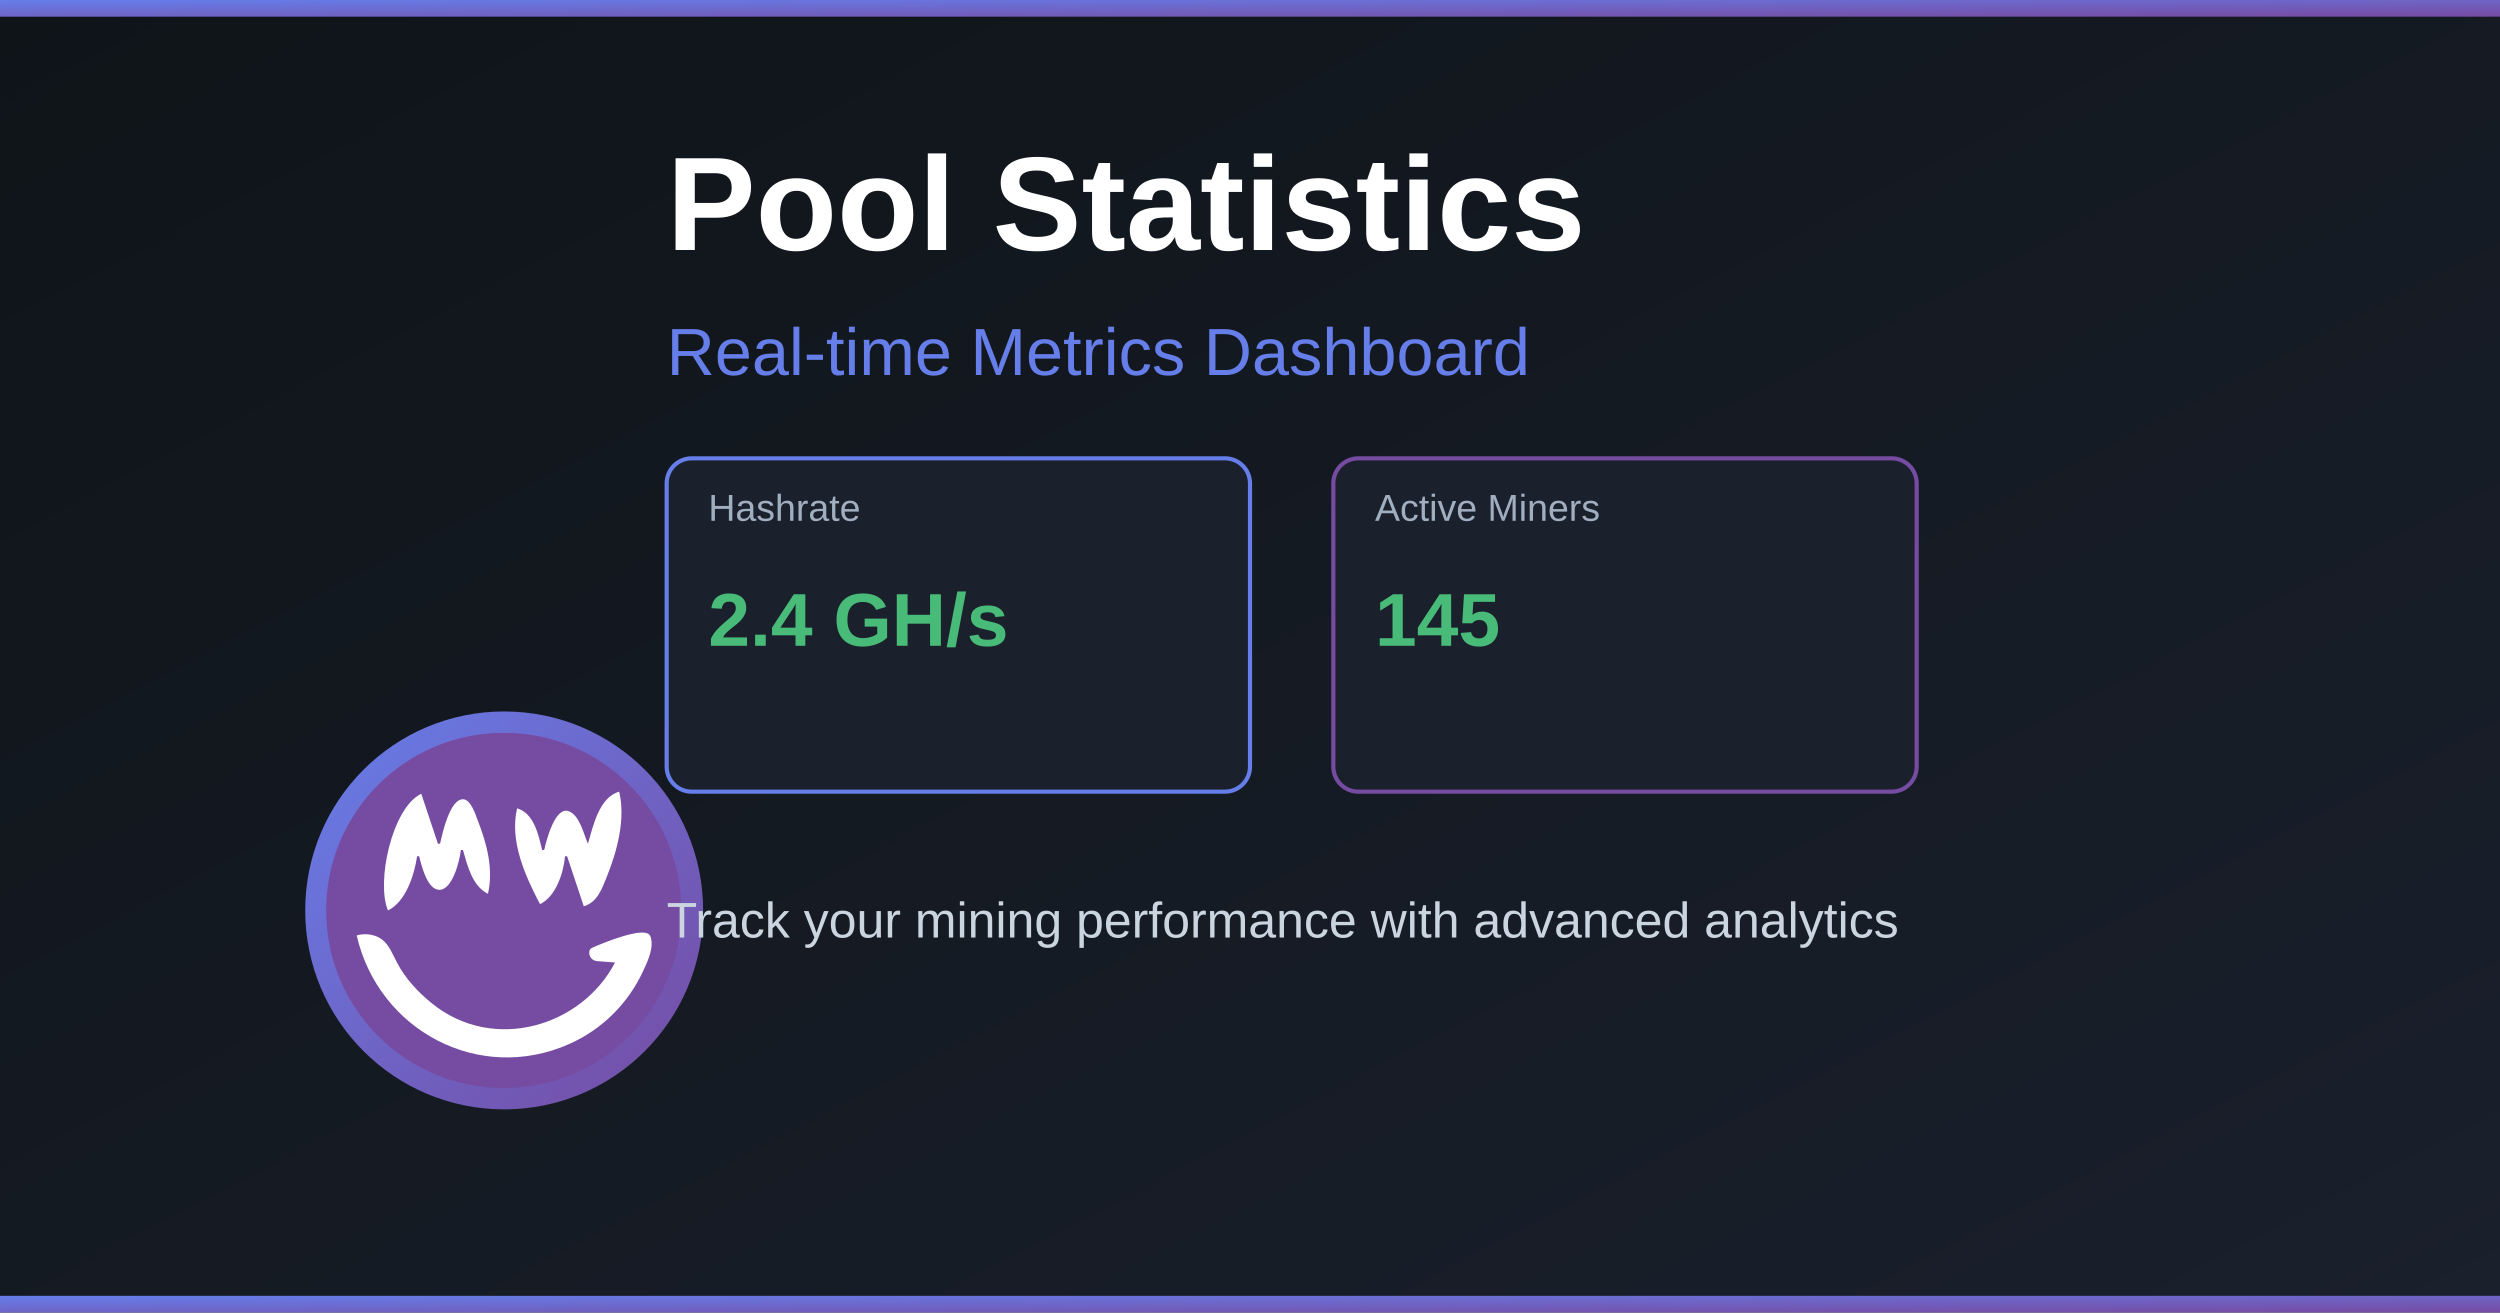
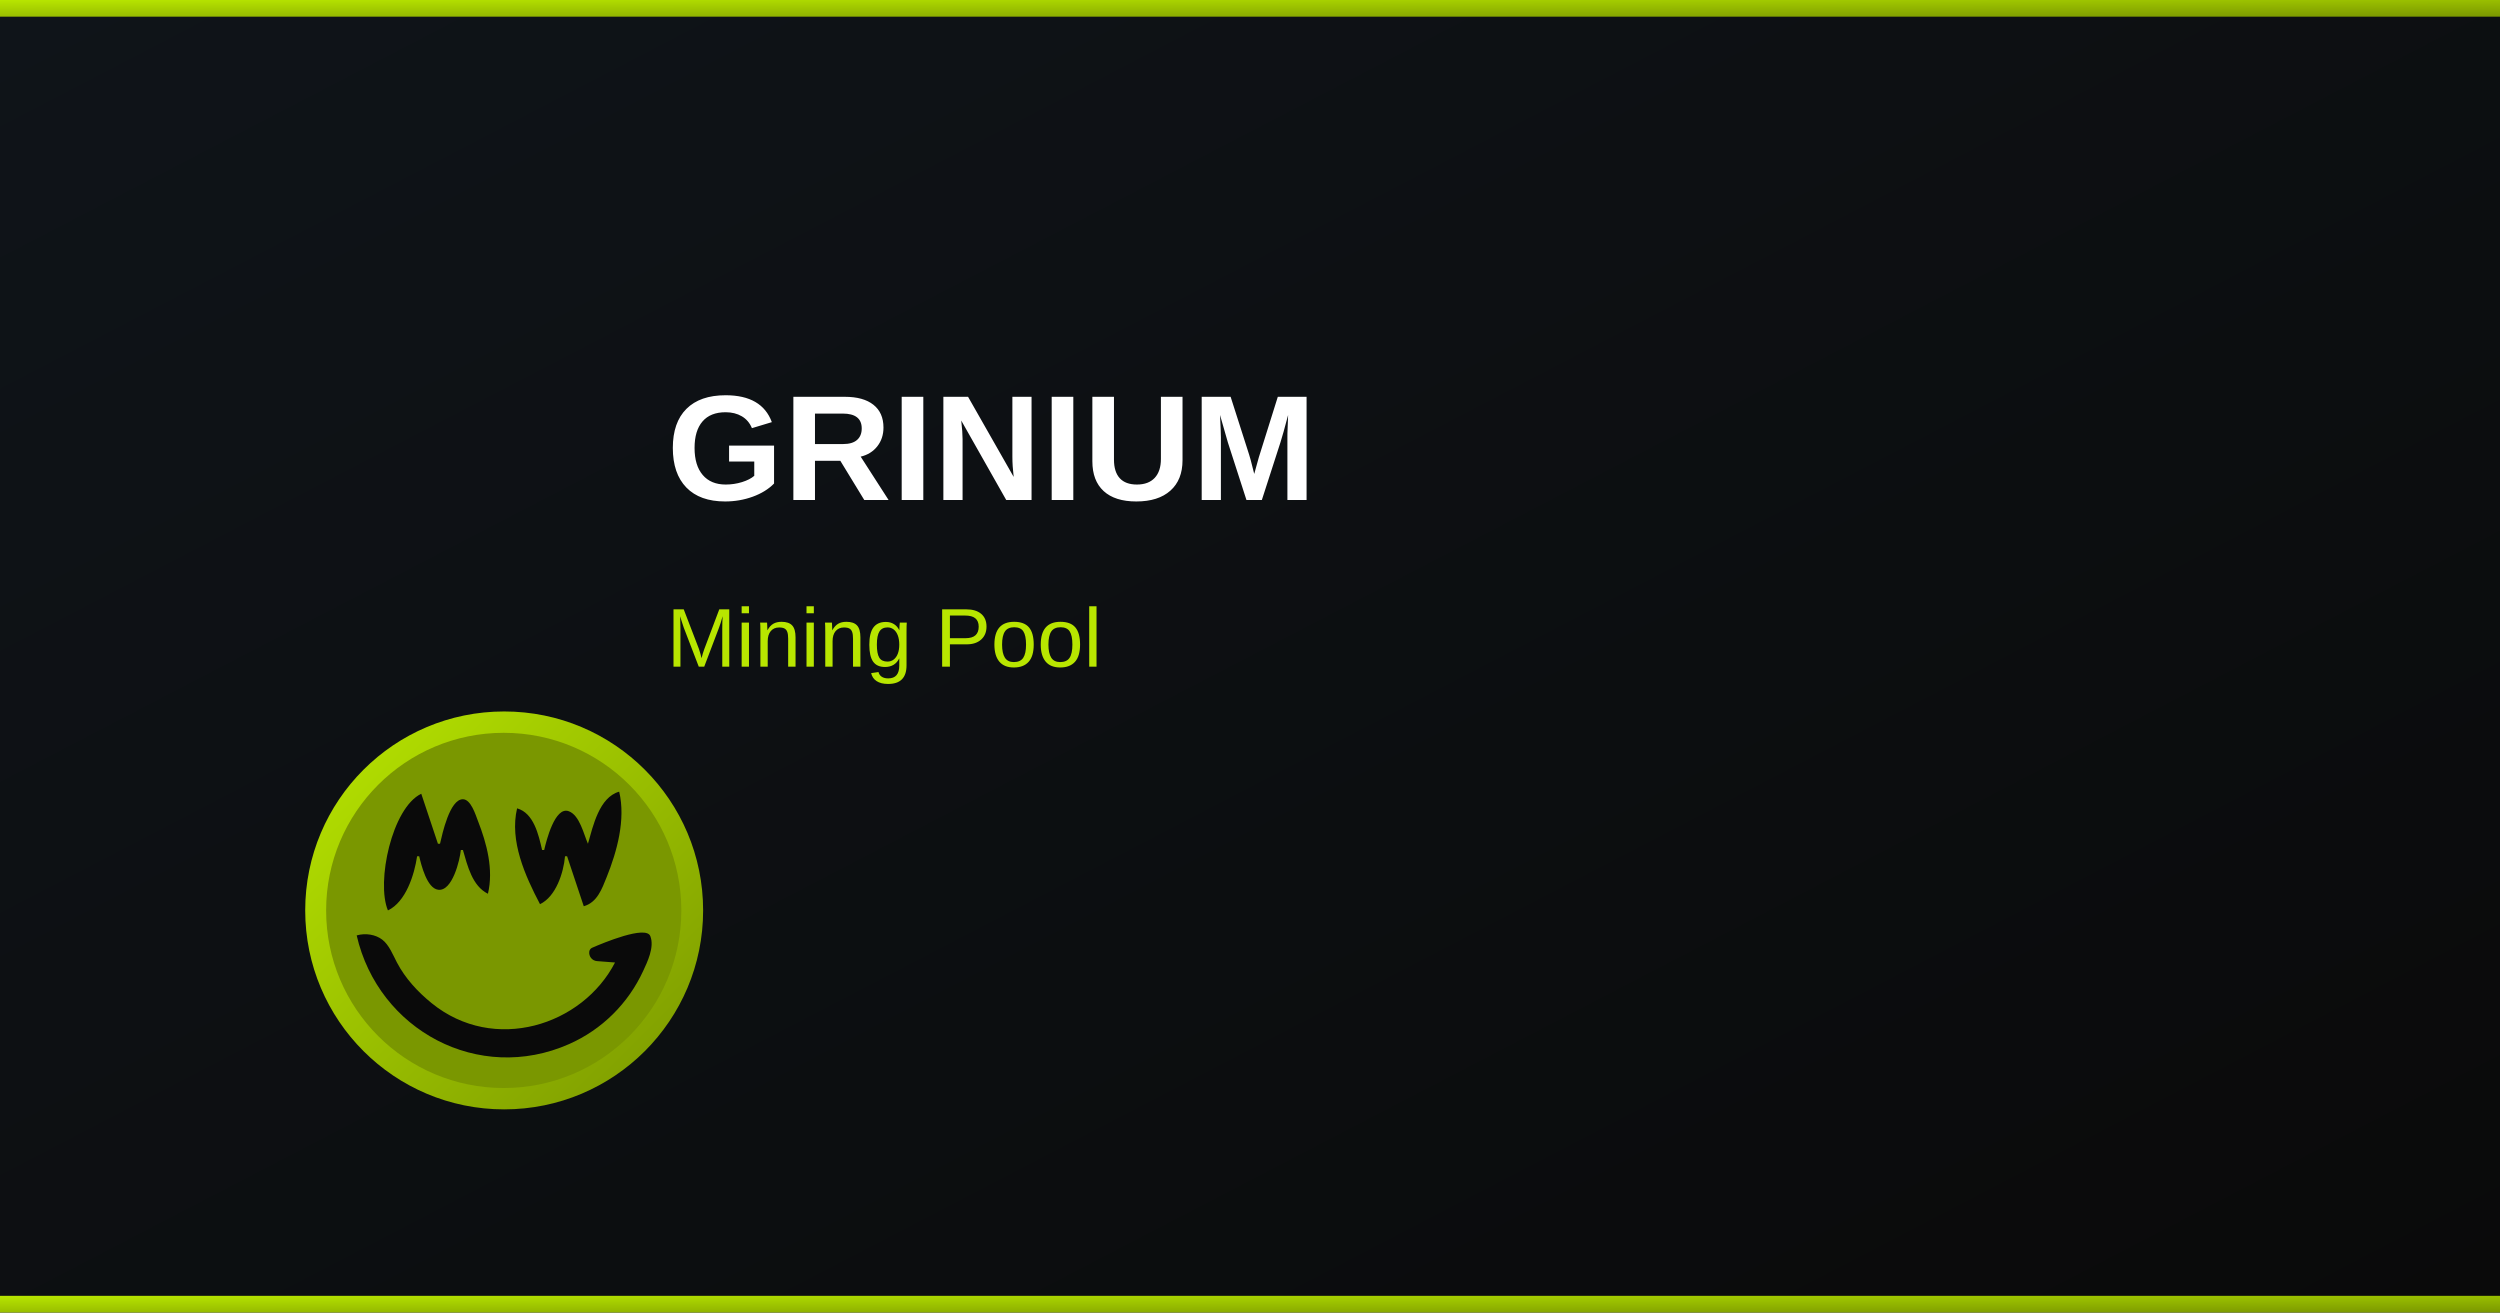
<svg xmlns="http://www.w3.org/2000/svg" viewBox="0 0 1200 630" version="1.1" xml:space="preserve" style="fill-rule:evenodd;clip-rule:evenodd;stroke-linejoin:round;stroke-miterlimit:1.414;">
  <defs>
-     <linearGradient id="statsGradient" x1="0%" y1="0%" x2="100%" y2="100%">
+     <linearGradient id="poolAtomicGradient" x1="0%" y1="0%" x2="100%" y2="100%">
      <stop offset="0%" style="stop-color:#0f1419;stop-opacity:1" />
-       <stop offset="100%" style="stop-color:#1a202c;stop-opacity:1" />
+       <stop offset="100%" style="stop-color:#0a0a0a;stop-opacity:1" />
    </linearGradient>
-     <linearGradient id="brandGradient2" x1="0%" y1="0%" x2="100%" y2="100%">
-       <stop offset="0%" style="stop-color:#667eea;stop-opacity:1" />
-       <stop offset="100%" style="stop-color:#764ba2;stop-opacity:1" />
+     <linearGradient id="poolAtomicAccent" x1="0%" y1="0%" x2="100%" y2="100%">
+       <stop offset="0%" style="stop-color:#b8e600;stop-opacity:1" />
+       <stop offset="100%" style="stop-color:#7a9700;stop-opacity:1" />
    </linearGradient>
  </defs>
-   <rect width="1200" height="630" style="fill:url(#statsGradient);" />
-   <rect width="1200" height="8" style="fill:url(#brandGradient2);" />
+   <rect width="1200" height="630" style="fill:url(#poolAtomicGradient);" />
+   <rect width="1200" height="8" style="fill:url(#poolAtomicAccent);" />
  <g transform="translate(120, 315) scale(1)">
    <g transform="matrix(1.03804,0,0,1.03804,-19.1739,-16.0598)">
-       <circle cx="136" cy="133" r="92" style="fill:url(#brandGradient2);" />
+       <circle cx="136" cy="133" r="92" style="fill:url(#poolAtomicAccent);" />
    </g>
    <g transform="matrix(1.06897,0,0,1.06897,-29.7347,-25.25)">
-       <circle cx="141.75" cy="137.75" r="79.75" style="fill:#764ba2;" />
+       <circle cx="141.75" cy="137.75" r="79.75" style="fill:#7a9700;" />
    </g>
    <g transform="matrix(1,0,0,1,0.208873,-2)">
-       <path d="M162,92C159.966,87.434 158.071,78.413 152.855,76.407C146.14,73.825 141.989,90.729 141,95L140,95C138.307,87.682 136.035,77.31 128,75C124.28,90.624 131.886,107.479 139,121C146.596,117.37 150.297,106.002 151,98L152,98L160,122C166.436,120.15 168.675,113.781 170.999,108C175.988,95.592 180.174,80.332 177,67C167.395,69.72 164.473,83.455 162,92M66,124C74.595,119.896 78.685,106.906 80,98L81,98C82.017,102.293 84.736,113.368 90.1,114.079C96.934,114.983 100.517,99.819 101,95L102,95C104.179,102.529 106.475,112.32 114,116C116.776,104.34 113.452,91.905 109.188,81C108.092,78.196 105.841,70.636 101.975,70.636C95.641,70.636 92.08,87.332 91,92L90,92L82,68C67.928,74.72 60.284,110.453 66,124M51,136C61.443,181.551 109.612,207.374 153,188.138C168.791,181.137 181.317,168.663 188.539,153C190.405,148.953 194.07,141.628 191.933,136.318C189.805,131.029 169.166,139.671 164.009,141.928C163.285,142.25 162.774,142.918 162.655,143.702C162.655,143.702 162.655,143.702 162.655,143.702C162.486,144.811 162.786,145.941 163.485,146.82C164.183,147.699 165.216,148.247 166.335,148.333C170.116,148.624 175,149 175,149C159.313,179.365 116.899,192.791 87,168.532C80.308,163.103 74.338,156.652 70.32,149C68.377,145.3 66.575,140.568 63.272,138.029C60.099,135.589 55.285,134.753 51,136Z" style="fill:white;fill-rule:nonzero;" />
+       <path d="M162,92C159.966,87.434 158.071,78.413 152.855,76.407C146.14,73.825 141.989,90.729 141,95L140,95C138.307,87.682 136.035,77.31 128,75C124.28,90.624 131.886,107.479 139,121C146.596,117.37 150.297,106.002 151,98L152,98L160,122C166.436,120.15 168.675,113.781 170.999,108C175.988,95.592 180.174,80.332 177,67C167.395,69.72 164.473,83.455 162,92M66,124C74.595,119.896 78.685,106.906 80,98L81,98C82.017,102.293 84.736,113.368 90.1,114.079C96.934,114.983 100.517,99.819 101,95L102,95C104.179,102.529 106.475,112.32 114,116C116.776,104.34 113.452,91.905 109.188,81C108.092,78.196 105.841,70.636 101.975,70.636C95.641,70.636 92.08,87.332 91,92L90,92L82,68C67.928,74.72 60.284,110.453 66,124M51,136C61.443,181.551 109.612,207.374 153,188.138C168.791,181.137 181.317,168.663 188.539,153C190.405,148.953 194.07,141.628 191.933,136.318C189.805,131.029 169.166,139.671 164.009,141.928C163.285,142.25 162.774,142.918 162.655,143.702C162.655,143.702 162.655,143.702 162.655,143.702C162.486,144.811 162.786,145.941 163.485,146.82C164.183,147.699 165.216,148.247 166.335,148.333C170.116,148.624 175,149 175,149C159.313,179.365 116.899,192.791 87,168.532C80.308,163.103 74.338,156.652 70.32,149C68.377,145.3 66.575,140.568 63.272,138.029C60.099,135.589 55.285,134.753 51,136Z" style="fill:#0a0a0a;fill-rule:nonzero;" />
    </g>
  </g>
-   <text x="320" y="120" font-family="Arial, sans-serif" font-size="64" font-weight="bold" style="fill:white;">Pool Statistics</text>
-   <text x="320" y="180" font-family="Arial, sans-serif" font-size="32" style="fill:#667eea;">Real-time Metrics Dashboard</text>
-   <g>
-     <rect x="320" y="220" width="280" height="160" rx="12" style="fill:#1a202c;stroke:#667eea;stroke-width:2;" />
-     <text x="340" y="250" font-family="Arial, sans-serif" font-size="18" style="fill:#a0aec0;">Hashrate</text>
-     <text x="340" y="310" font-family="Arial, sans-serif" font-size="36" font-weight="bold" style="fill:#48bb78;">2.4 GH/s</text>
-     <rect x="640" y="220" width="280" height="160" rx="12" style="fill:#1a202c;stroke:#764ba2;stroke-width:2;" />
-     <text x="660" y="250" font-family="Arial, sans-serif" font-size="18" style="fill:#a0aec0;">Active Miners</text>
-     <text x="660" y="310" font-family="Arial, sans-serif" font-size="36" font-weight="bold" style="fill:#48bb78;">145</text>
-   </g>
-   <text x="320" y="450" font-family="Arial, sans-serif" font-size="24" style="fill:#cbd5e0;">Track your mining performance with advanced analytics</text>
-   <rect y="622" width="1200" height="8" style="fill:url(#brandGradient2);" />
+   <text x="320" y="240" font-family="Arial, sans-serif" font-size="72" font-weight="bold" style="fill:white;">GRINIUM</text>
+   <text x="320" y="320" font-family="Arial, sans-serif" font-size="40" style="fill:#b8e600;">Mining Pool</text>
+   <rect y="622" width="1200" height="8" style="fill:url(#poolAtomicAccent);" />
</svg>
